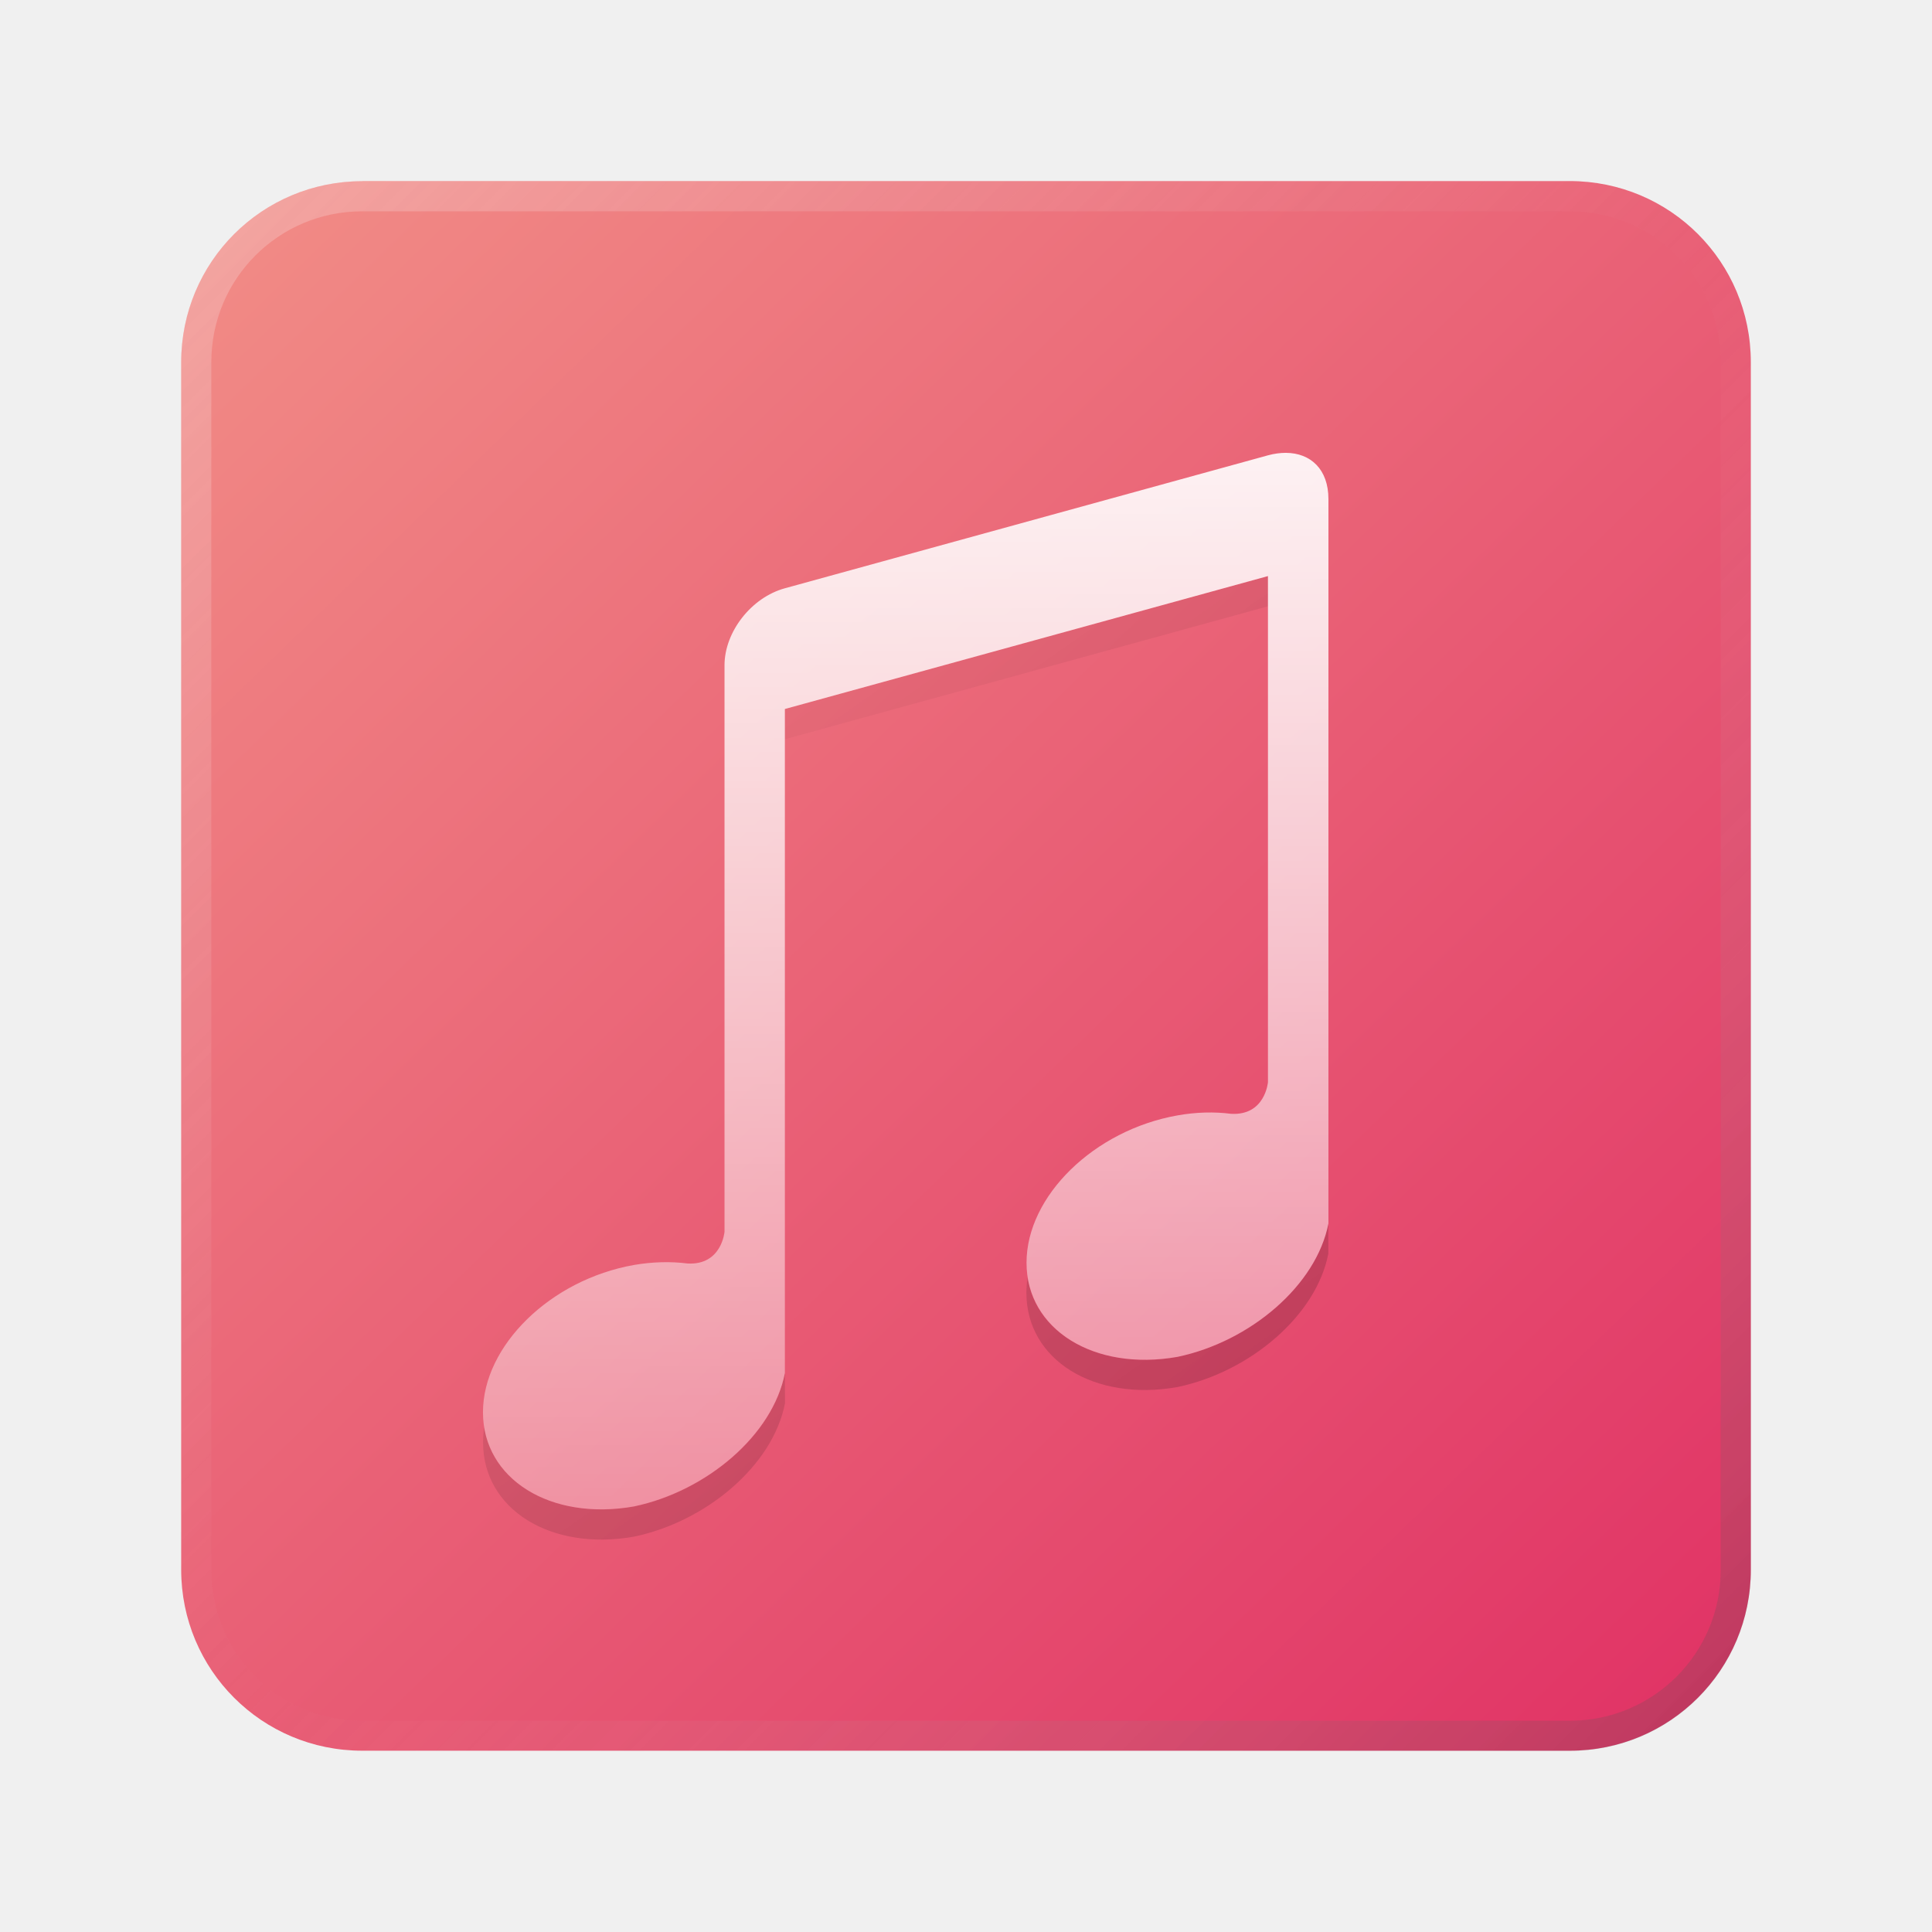
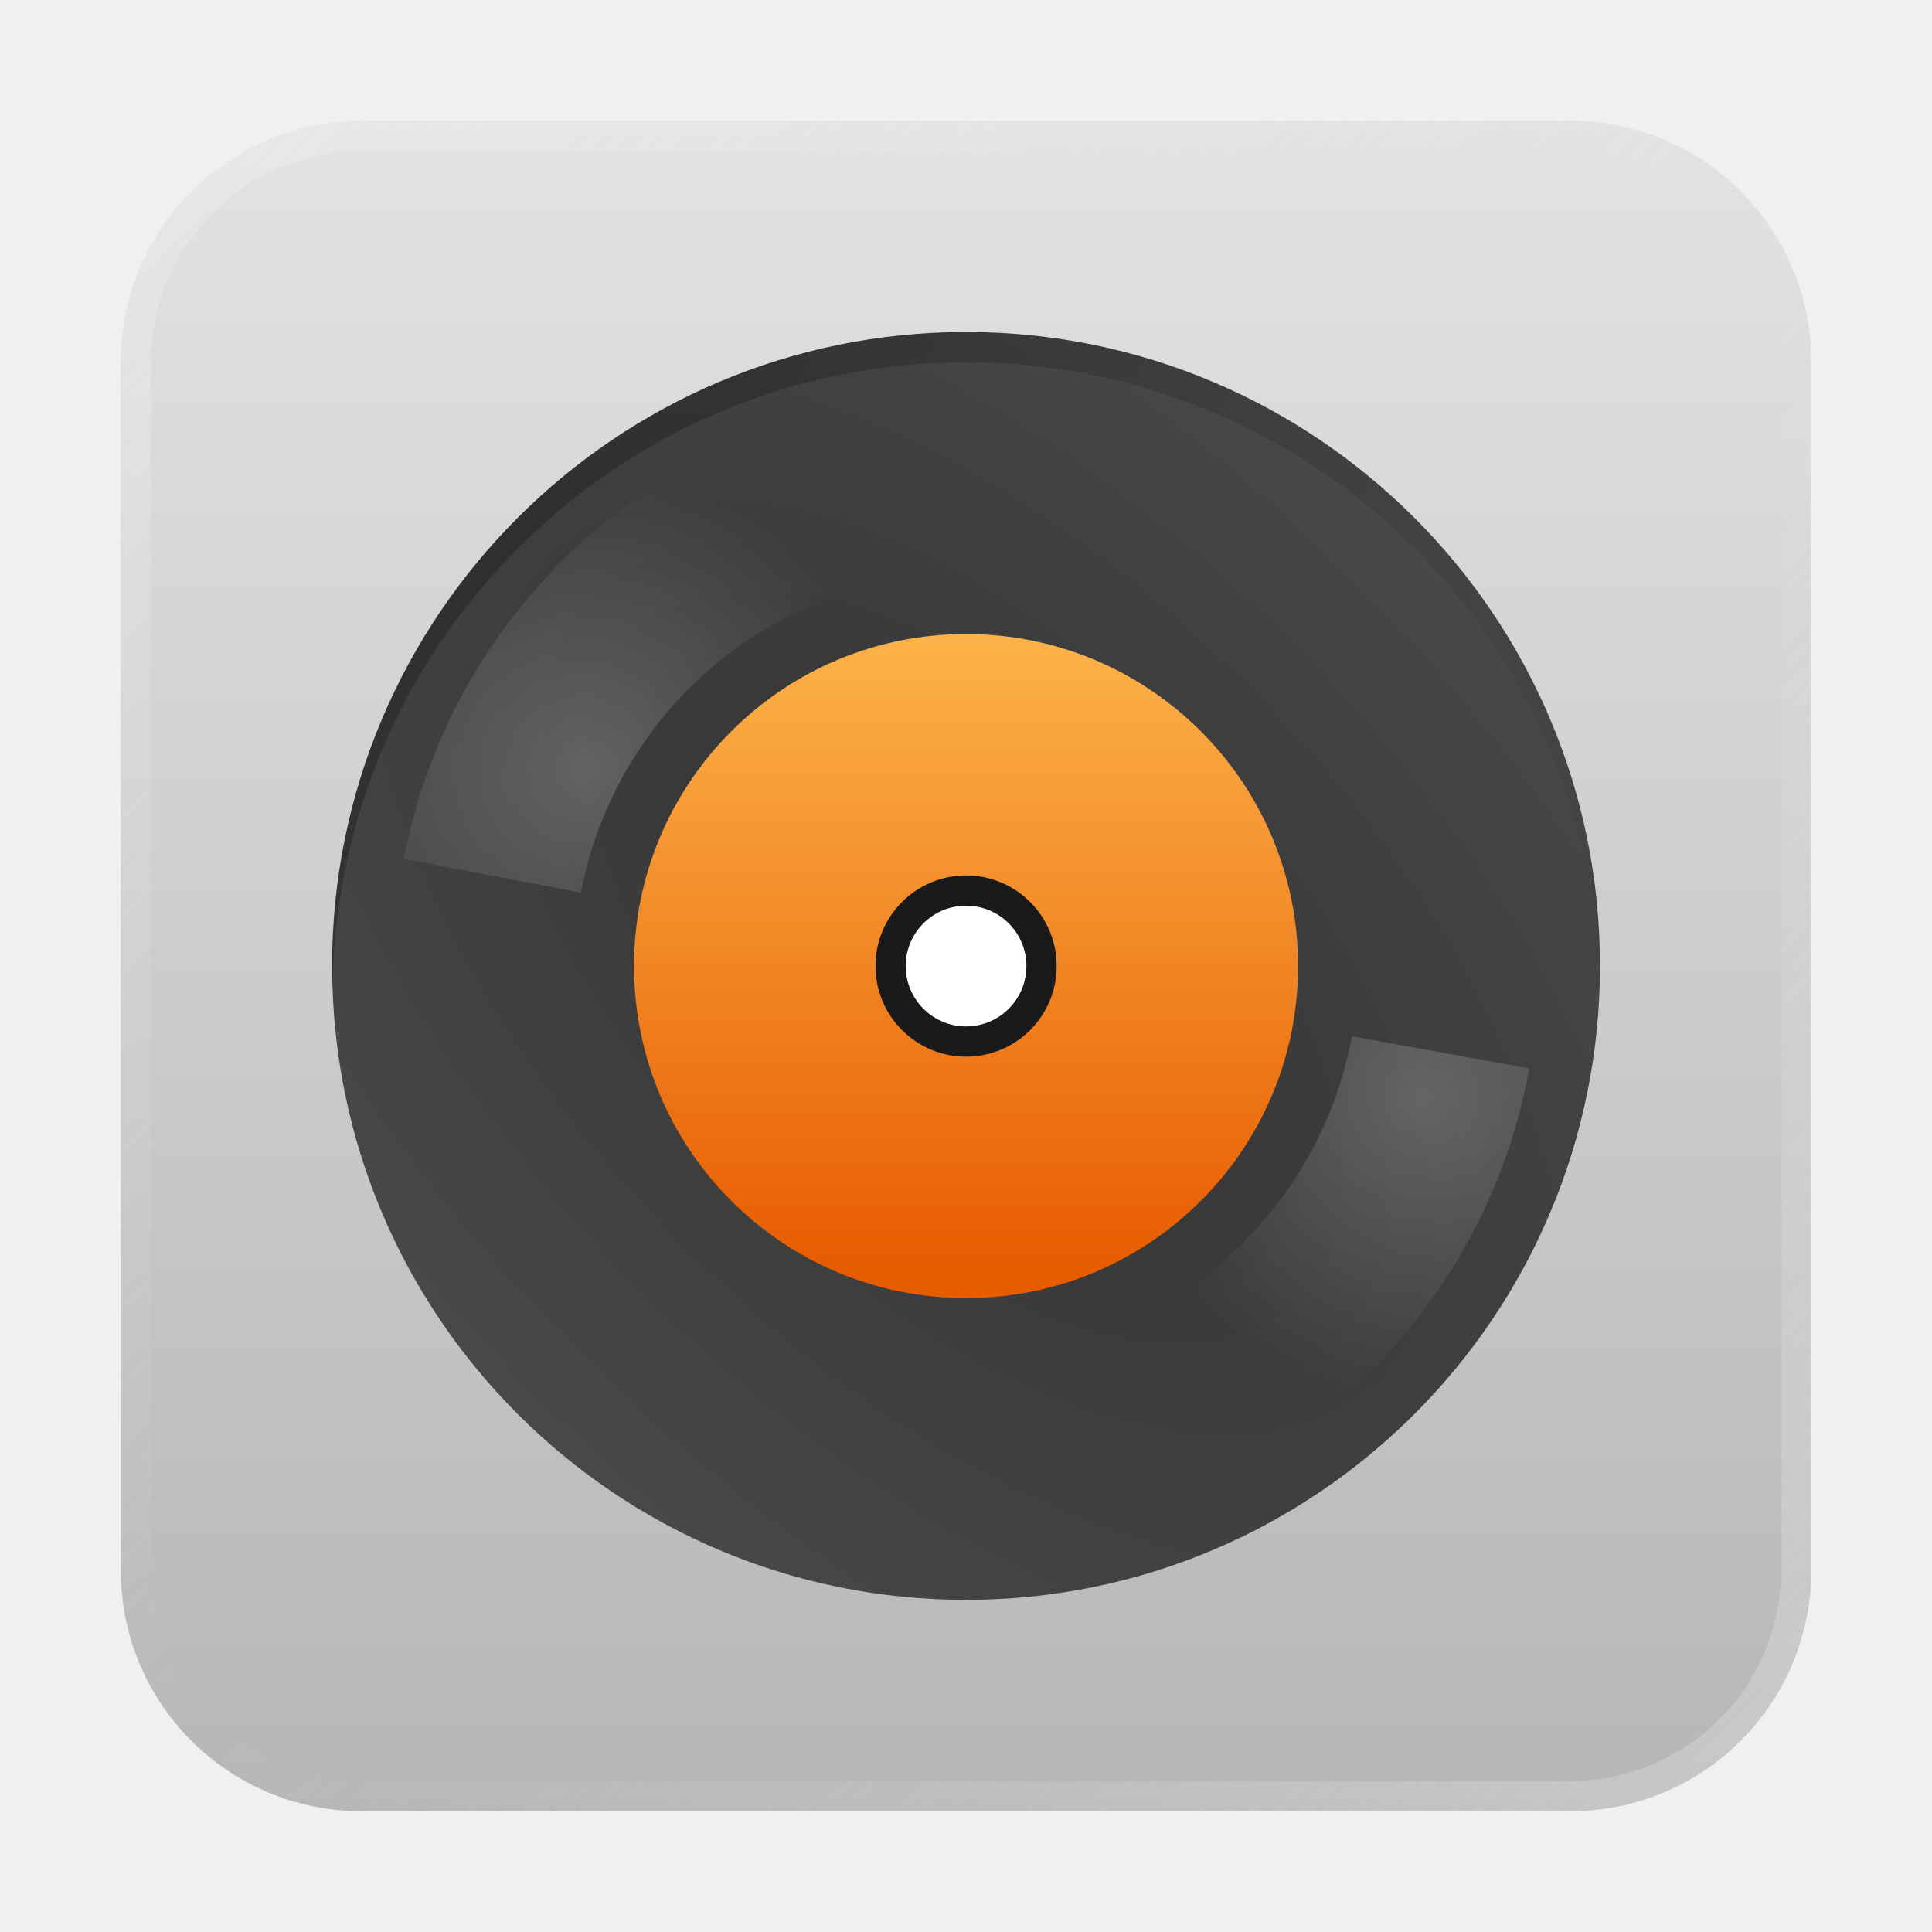
<svg xmlns="http://www.w3.org/2000/svg" xmlns:xlink="http://www.w3.org/1999/xlink" width="64" height="64" viewBox="0 0 16.933 16.933" version="1.1" id="svg5">
  <defs id="defs2">
-     <linearGradient id="linearGradient10436">
-       <stop style="stop-color:#ffffff;stop-opacity:1;" offset="0" id="stop10432" />
-       <stop style="stop-color:#ffffff;stop-opacity:0;" offset="1" id="stop10434" />
+     <linearGradient id="linearGradient17397">
+       <stop style="stop-color:#ffffff;stop-opacity:1;" offset="0" id="stop17393" />
+       <stop style="stop-color:#ffffff;stop-opacity:0;" offset="1" id="stop17395" />
    </linearGradient>
-     <linearGradient id="linearGradient9472">
-       <stop style="stop-color:#000000;stop-opacity:1;" offset="0" id="stop9468" />
-       <stop style="stop-color:#000000;stop-opacity:0;" offset="1" id="stop9470" />
+     <linearGradient id="linearGradient15347">
+       <stop style="stop-color:#e85c00;stop-opacity:1" offset="0" id="stop15343" />
+       <stop style="stop-color:#ffbf55;stop-opacity:1" offset="1" id="stop15345" />
+     </linearGradient>
+     <linearGradient id="linearGradient13844">
+       <stop style="stop-color:#333333;stop-opacity:1" offset="0" id="stop13840" />
+       <stop style="stop-color:#4d4d4d;stop-opacity:1" offset="1" id="stop13842" />
+     </linearGradient>
+     <linearGradient id="linearGradient13102">
+       <stop style="stop-color:#000000;stop-opacity:1;" offset="0" id="stop13098" />
+       <stop style="stop-color:#000000;stop-opacity:0;" offset="1" id="stop13100" />
    </linearGradient>
    <linearGradient id="linearGradient3973">
-       <stop style="stop-color:#de2460;stop-opacity:1" offset="0" id="stop3969" />
-       <stop style="stop-color:#f49a8b;stop-opacity:1" offset="1" id="stop3971" />
+       <stop style="stop-color:#b3b3b3;stop-opacity:1" offset="0" id="stop3969" />
+       <stop style="stop-color:#e6e6e6;stop-opacity:1" offset="1" id="stop3971" />
    </linearGradient>
    <linearGradient id="linearGradient37218">
-       <stop style="stop-color:#1a1a1a;stop-opacity:1" offset="0" id="stop37214" />
+       <stop style="stop-color:#ffffff;stop-opacity:1" offset="0" id="stop37214" />
      <stop style="stop-color:#e6e6e6;stop-opacity:0.003" offset="0.497" id="stop37220" />
      <stop style="stop-color:#ffffff;stop-opacity:1" offset="1" id="stop37216" />
    </linearGradient>
-     <linearGradient xlink:href="#linearGradient37218" id="linearGradient881" x1="64.208" y1="64.063" x2="0.305" y2="0.135" gradientUnits="userSpaceOnUse" />
-     <linearGradient xlink:href="#linearGradient3973" id="linearGradient3975" x1="17.219" y1="17.245" x2="-2.0654296e-07" y2="-0.529" gradientUnits="userSpaceOnUse" />
-     <linearGradient xlink:href="#linearGradient9472" id="linearGradient9634" x1="11.143" y1="21.199" x2="1.836" y2="7.95" gradientUnits="userSpaceOnUse" />
-     <linearGradient xlink:href="#linearGradient10436" id="linearGradient10438" x1="6.879" y1="2.51" x2="6.879" y2="18.65" gradientUnits="userSpaceOnUse" />
+     <linearGradient xlink:href="#linearGradient37218" id="linearGradient1781" x1="64" y1="64" x2="4.5354332e-07" y2="4.5354329e-07" gradientUnits="userSpaceOnUse" gradientTransform="scale(0.2645833)" />
+     <radialGradient xlink:href="#linearGradient13844" id="radialGradient1577" cx="8.467" cy="-1.072" fx="8.467" fy="-1.072" r="7.408" gradientUnits="userSpaceOnUse" gradientTransform="matrix(-0.6428567,0.6428566,-1.207107,-1.207107,12.61581,1.730106)" />
+     <linearGradient xlink:href="#linearGradient15347" id="linearGradient2629" x1="8.202" y1="11.112" x2="8.202" y2="4.762" gradientUnits="userSpaceOnUse" />
+     <linearGradient xlink:href="#linearGradient3973" id="linearGradient6961" x1="7.408" y1="7.395" x2="7.408" y2="-9.538" gradientUnits="userSpaceOnUse" gradientTransform="translate(1.25e-8,9.538412)" />
+     <linearGradient xlink:href="#linearGradient13102" id="linearGradient8232" x1="7" y1="13.75" x2="53" y2="39.75" gradientUnits="userSpaceOnUse" />
+     <radialGradient xlink:href="#linearGradient17397" id="radialGradient10460" cx="19.526" cy="25.475" fx="19.526" fy="25.475" r="8.149" gradientTransform="matrix(-1.245416,2.0633022e-7,-4.5401733e-7,-1.213182,43.84483,56.36265)" gradientUnits="userSpaceOnUse" />
+     <radialGradient xlink:href="#linearGradient17397" id="radialGradient10470" cx="12.464" cy="9.686" fx="12.464" fy="9.686" r="1.997" gradientTransform="matrix(-0.04778217,1.325195,-1.319367,-0.04757198,25.83842,-6.453994)" gradientUnits="userSpaceOnUse" />
  </defs>
-   <path id="rect846-3" style="fill:url(#linearGradient3975);stroke-width:0.338;fill-opacity:1" d="m 3.175,1.587 h 10.583 c 0.879,0 1.587,0.708 1.587,1.587 v 10.583 c 0,0.879 -0.708,1.587 -1.587,1.587 H 3.175 c -0.879,0 -1.587,-0.708 -1.587,-1.587 V 3.175 c 0,-0.879 0.708,-1.587 1.587,-1.587 z" />
-   <path id="rect846" style="opacity:0.3;fill:url(#linearGradient881);stroke-width:1.276;fill-opacity:1" d="M 12 6 C 8.676 6 6 8.676 6 12 L 6 52 C 6 55.324 8.676 58 12 58 L 52 58 C 55.324 58 58 55.324 58 52 L 58 12 C 58 8.676 55.324 6 52 6 L 12 6 z M 12 7 L 52 7 C 54.77 7 57 9.23 57 12 L 57 52 C 57 54.77 54.77 57 52 57 L 12 57 C 9.23 57 7 54.77 7 52 L 7 12 C 7 9.23 9.23 7 12 7 z " transform="scale(0.2645833)" />
-   <path id="path7876-6" style="opacity:0.3;fill:url(#linearGradient9634);fill-opacity:1;stroke-width:0.26" d="M 11.113,5.049 6.879,6.214 V 6.479 L 11.113,5.314 Z m 0.529,5.675 c -0.105,0.543 -0.687,1.036 -1.323,1.169 -0.674,0.119 -1.231,-0.187 -1.313,-0.694 -0.007,0.044 -0.01,0.089 -0.01,0.133 -1.421e-4,0.585 0.592,0.954 1.323,0.825 0.636,-0.133 1.218,-0.626 1.323,-1.169 z M 6.879,12.035 C 6.775,12.578 6.192,13.071 5.556,13.204 4.882,13.323 4.325,13.017 4.244,12.51 c -0.007,0.044 -0.01,0.089 -0.01,0.133 -1.418e-4,0.585 0.592,0.954 1.323,0.825 0.636,-0.133 1.218,-0.626 1.323,-1.169 z" />
-   <path id="path7876" style="opacity:1;fill:url(#linearGradient10438);fill-opacity:1;stroke-width:0.26" d="m 11.27,3.969 c -0.05,-2.259e-4 -0.103,0.007 -0.158,0.022 L 6.879,5.156 C 6.586,5.236 6.35,5.537 6.35,5.831 v 4.965 c 0,0 -0.024,0.294 -0.323,0.278 -0.149,-0.019 -0.309,-0.015 -0.471,0.013 -0.731,0.129 -1.323,0.707 -1.323,1.291 -1.418e-4,0.585 0.592,0.954 1.323,0.825 0.636,-0.133 1.218,-0.626 1.323,-1.169 V 6.214 L 11.113,5.049 v 4.436 c 0,0 -0.024,0.294 -0.323,0.277 -0.149,-0.019 -0.308,-0.015 -0.47,0.014 -0.731,0.129 -1.323,0.707 -1.323,1.291 -1.418e-4,0.585 0.592,0.954 1.323,0.825 0.636,-0.133 1.218,-0.626 1.323,-1.169 V 4.374 C 11.643,4.112 11.486,3.97 11.27,3.969 Z" />
+   <path id="rect863" style="fill:url(#radialGradient1577);fill-opacity:1;stroke-width:0.265" d="M 3.175,2.117 H 13.758 l 1.058,1.058 V 13.758 l -1.058,1.058 H 3.175 L 2.117,13.758 V 3.175 Z" />
+   <path id="rect6873" style="fill:url(#linearGradient6961);fill-opacity:1;stroke-width:2.381;stroke-linecap:round;stroke-linejoin:round" d="m 3.175,1.058 c -1.173,0 -2.117,0.944 -2.117,2.117 v 10.583 c 0,1.173 0.944,2.117 2.117,2.117 h 10.583 c 1.173,0 2.117,-0.944 2.117,-2.117 V 3.175 c 0,-1.173 -0.944,-2.117 -2.117,-2.117 z m 5.292,1.852 a 5.556,5.556 0 0 1 5.556,5.556 5.556,5.556 0 0 1 -5.556,5.556 5.556,5.556 0 0 1 -5.556,-5.556 5.556,5.556 0 0 1 5.556,-5.556 z" />
+   <path id="rect1345" style="opacity:0.3;fill:url(#linearGradient1781);fill-opacity:1;stroke-width:0.265" d="m 3.175,1.058 c -1.173,0 -2.117,0.944 -2.117,2.117 V 13.758 c 0,1.173 0.944,2.117 2.117,2.117 H 13.758 c 1.173,0 2.117,-0.944 2.117,-2.117 V 3.175 c 0,-1.173 -0.944,-2.117 -2.117,-2.117 z m 0,0.265 H 13.758 c 1.026,0 1.852,0.826 1.852,1.852 V 13.758 c 0,1.026 -0.826,1.852 -1.852,1.852 H 3.175 c -1.026,0 -1.852,-0.826 -1.852,-1.852 V 3.175 c 0,-1.026 0.826,-1.852 1.852,-1.852 z" />
+   <path id="path8039" style="opacity:0.3;fill:url(#linearGradient8232);fill-opacity:1;stroke-width:9;stroke-linecap:round;stroke-linejoin:round" d="M 32,11 A 21,21 0 0 0 11,32 21,21 0 0 0 11.02,32.5 21,21 0 0 1 32,12 21,21 0 0 1 52.988,32.332 21,21 0 0 0 53,32 21,21 0 0 0 32,11 Z" transform="scale(0.2645833)" />
+   <path id="path8574" style="opacity:0.2;fill:url(#radialGradient10460);fill-opacity:1;stroke-width:9.5;stroke-linecap:round;stroke-linejoin:round" d="m 28.607,13.344 c -7.707,1.414 -13.755,7.414 -15.23,15.109 l 5.867,1.117 c 1.005,-5.275 5.149,-9.389 10.432,-10.355 z" transform="scale(0.2645833)" />
+   <path id="path8574-3" style="fill:url(#radialGradient10470);fill-opacity:1;stroke-width:2.514;stroke-linecap:round;stroke-linejoin:round;opacity:0.2" d="M 11.849,9.082 C 11.611,10.366 10.665,11.405 9.408,11.762 l 0.439,1.536 C 11.684,12.769 13.062,11.245 13.403,9.364 Z" />
+   <circle style="opacity:1;fill:url(#linearGradient2629);stroke-width:2.114;stroke-linecap:round;stroke-linejoin:round;fill-opacity:1" id="path2453" cx="8.467" cy="8.467" r="2.91" />
+   <circle style="opacity:1;fill:#1a1a1a;stroke-width:1.786;stroke-linecap:round;stroke-linejoin:round;fill-opacity:1" id="path3067" cx="8.467" cy="8.467" r="0.794" />
+   <circle style="opacity:1;fill:#ffffff;fill-opacity:1;stroke-width:2.736;stroke-linecap:round;stroke-linejoin:round" id="path3261" cx="8.467" cy="8.467" r="0.529" />
</svg>
